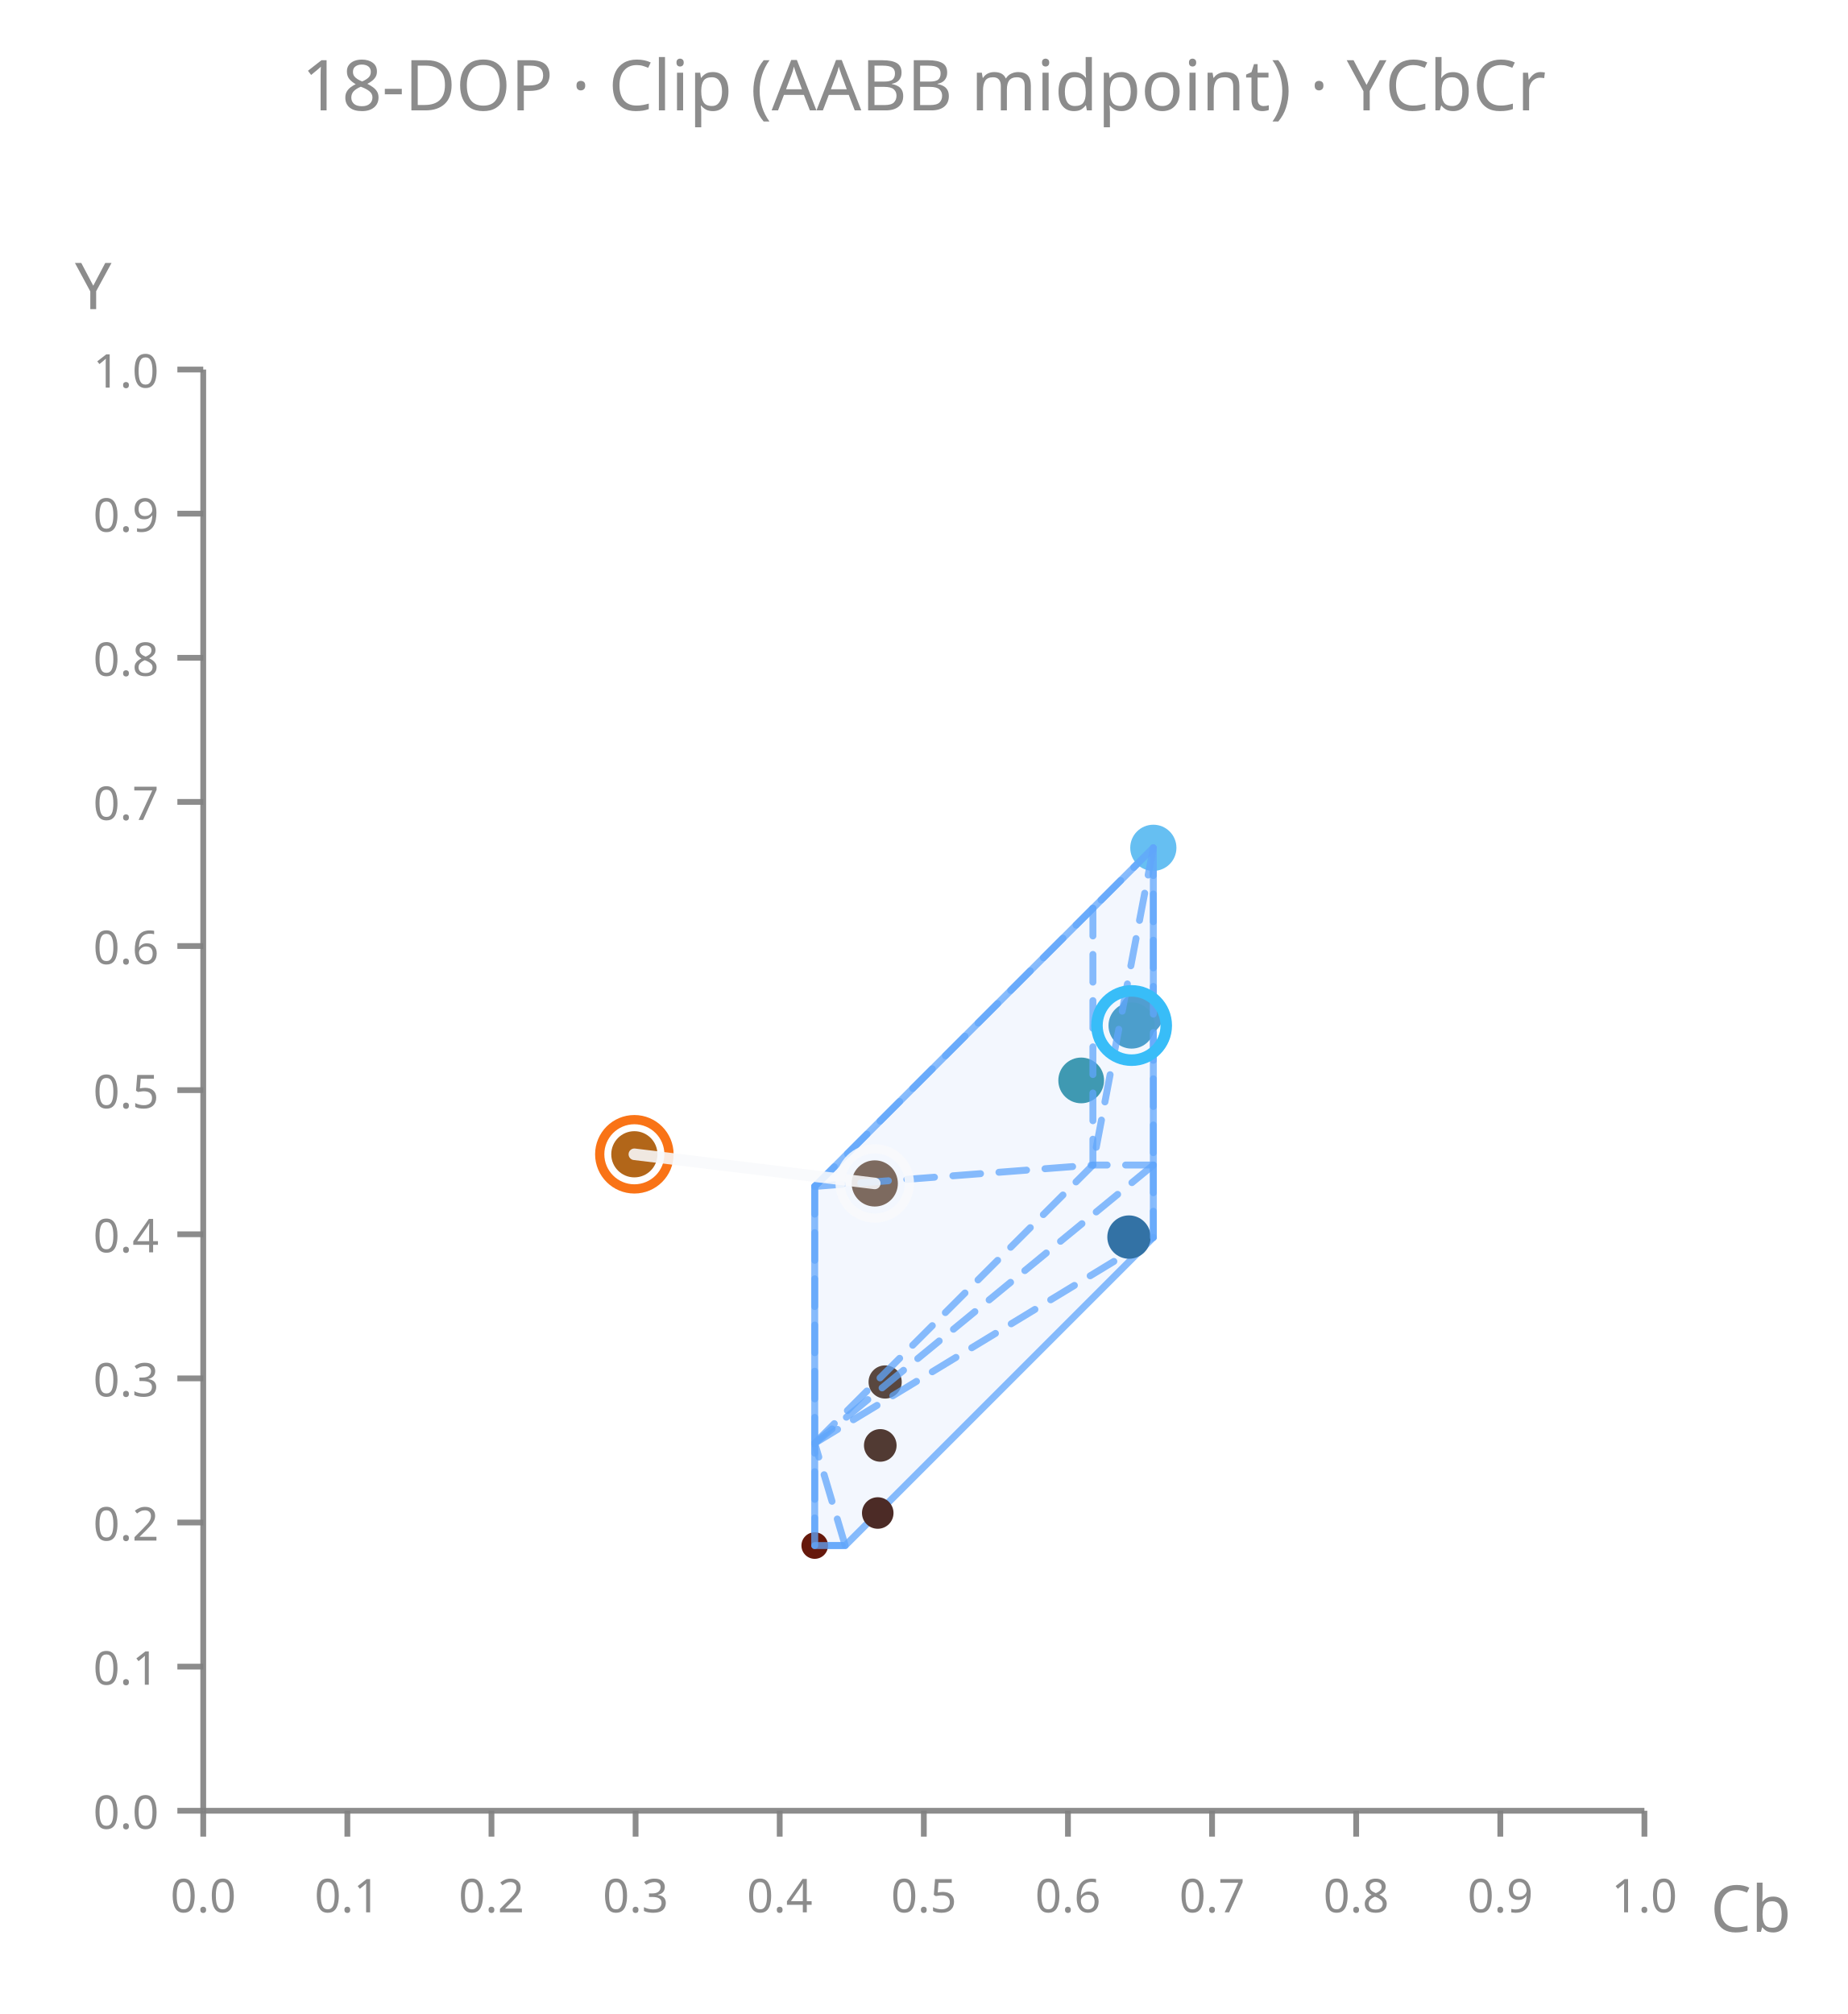
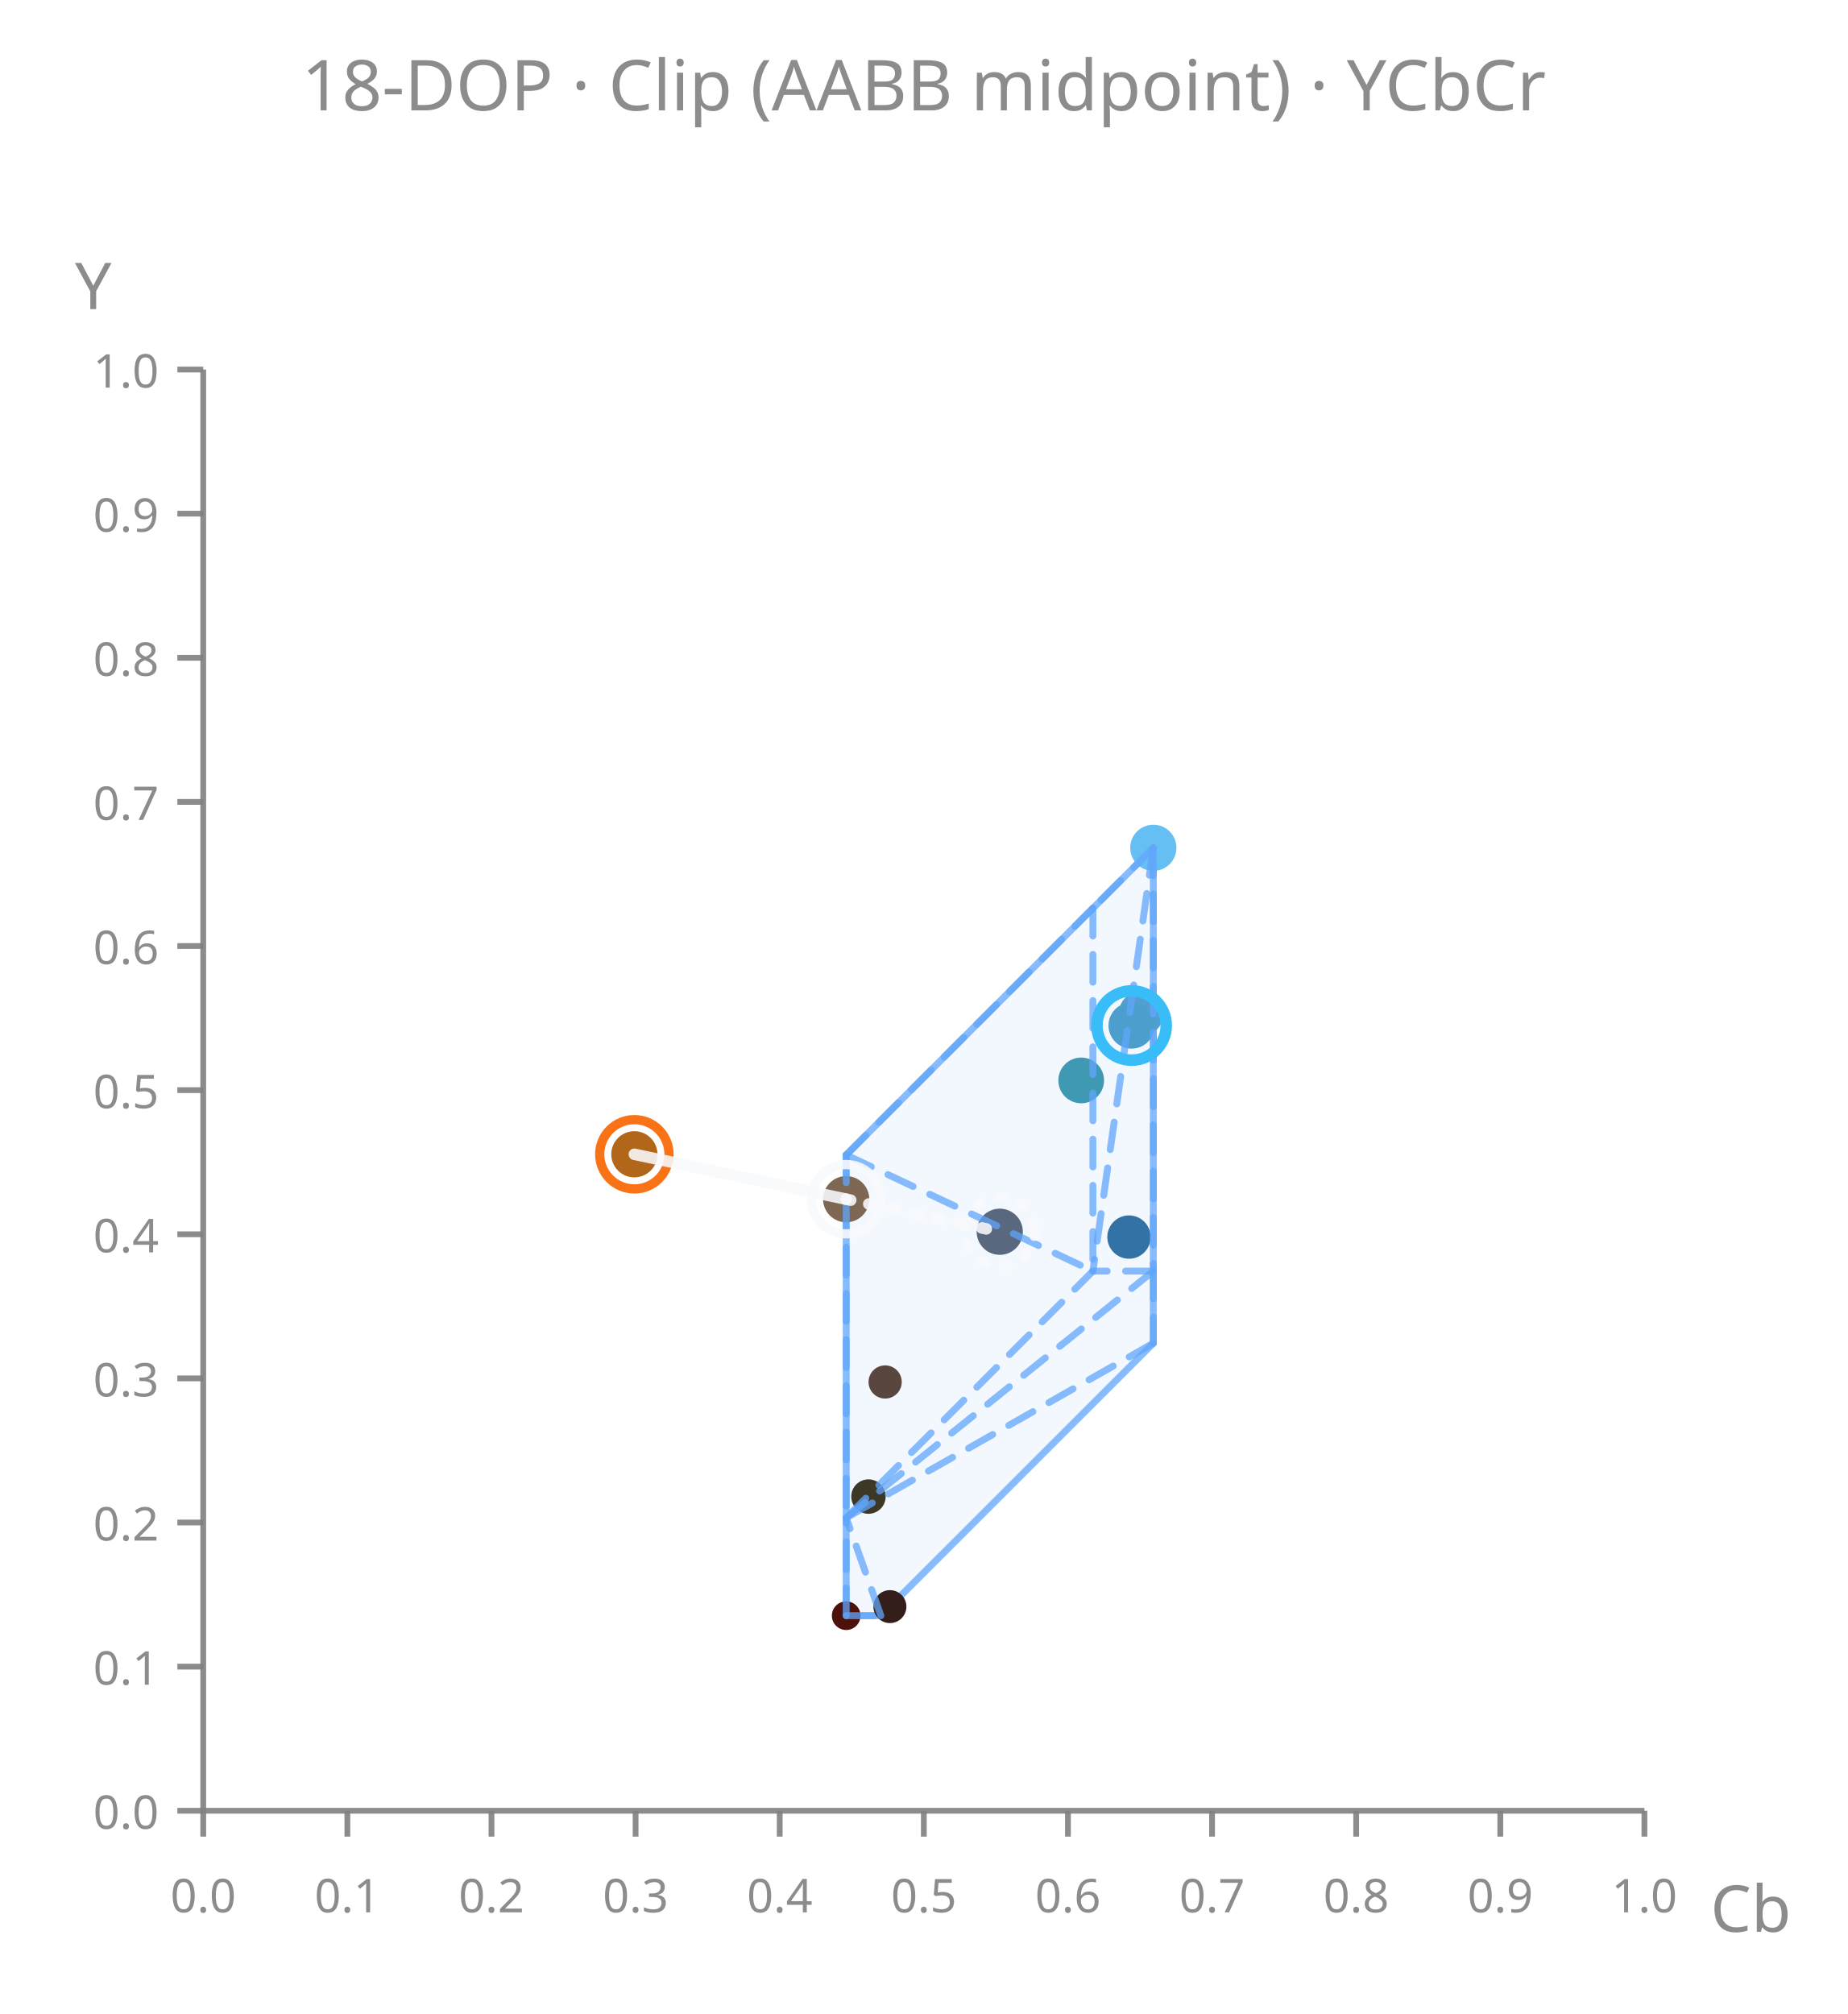
<svg xmlns="http://www.w3.org/2000/svg" baseProfile="full" height="436.0px" version="1.1" viewBox="0,0,400.0,436.0" width="400.0px">
  <defs />
  <g class="layer_bg" />
  <g class="layer_boundary">
-     <polygon fill="rgba(59,130,246,0.06)" points="176.378,334.592 182.976,334.592 249.685,267.884 249.685,183.537 176.378,256.843" stroke="rgba(96,165,250,0.75)" stroke-linejoin="round" stroke-width="1.5" />
+     <polygon fill="rgba(59,130,246,0.06)" points="183.192,349.771 190.697,349.771 249.685,290.784 249.685,183.537 183.192,250.03" stroke="rgba(96,165,250,0.75)" stroke-linejoin="round" stroke-width="1.5" />
  </g>
  <g class="layer_axes">
    <line fill="none" stroke="rgba(128,128,128,0.9)" stroke-width="1.25" x1="44.0" x2="356" y1="392.0" y2="392.0" />
    <line fill="none" stroke="rgba(128,128,128,0.9)" stroke-width="1.25" x1="44.0" x2="44.0" y1="392.0" y2="80" />
    <line fill="none" stroke="rgba(128,128,128,0.9)" stroke-width="1.25" x1="44.0" x2="44.0" y1="392.0" y2="397.6" />
    <text dominant-baseline="hanging" fill="rgba(128,128,128,0.9)" font-family="sans-serif" font-size="10.08" text-anchor="middle" x="44.0" y="406.168">0.0</text>
    <line fill="none" stroke="rgba(128,128,128,0.9)" stroke-width="1.25" x1="75.2" x2="75.2" y1="392.0" y2="397.6" />
    <text dominant-baseline="hanging" fill="rgba(128,128,128,0.9)" font-family="sans-serif" font-size="10.08" text-anchor="middle" x="75.2" y="406.168">0.1</text>
    <line fill="none" stroke="rgba(128,128,128,0.9)" stroke-width="1.25" x1="106.4" x2="106.4" y1="392.0" y2="397.6" />
    <text dominant-baseline="hanging" fill="rgba(128,128,128,0.9)" font-family="sans-serif" font-size="10.08" text-anchor="middle" x="106.4" y="406.168">0.2</text>
    <line fill="none" stroke="rgba(128,128,128,0.9)" stroke-width="1.25" x1="137.6" x2="137.6" y1="392.0" y2="397.6" />
    <text dominant-baseline="hanging" fill="rgba(128,128,128,0.9)" font-family="sans-serif" font-size="10.08" text-anchor="middle" x="137.6" y="406.168">0.3</text>
    <line fill="none" stroke="rgba(128,128,128,0.9)" stroke-width="1.25" x1="168.8" x2="168.8" y1="392.0" y2="397.6" />
    <text dominant-baseline="hanging" fill="rgba(128,128,128,0.9)" font-family="sans-serif" font-size="10.08" text-anchor="middle" x="168.8" y="406.168">0.4</text>
    <line fill="none" stroke="rgba(128,128,128,0.9)" stroke-width="1.25" x1="200" x2="200" y1="392.0" y2="397.6" />
    <text dominant-baseline="hanging" fill="rgba(128,128,128,0.9)" font-family="sans-serif" font-size="10.08" text-anchor="middle" x="200" y="406.168">0.5</text>
    <line fill="none" stroke="rgba(128,128,128,0.9)" stroke-width="1.25" x1="231.2" x2="231.2" y1="392.0" y2="397.6" />
    <text dominant-baseline="hanging" fill="rgba(128,128,128,0.9)" font-family="sans-serif" font-size="10.08" text-anchor="middle" x="231.2" y="406.168">0.6</text>
    <line fill="none" stroke="rgba(128,128,128,0.9)" stroke-width="1.25" x1="262.4" x2="262.4" y1="392.0" y2="397.6" />
    <text dominant-baseline="hanging" fill="rgba(128,128,128,0.9)" font-family="sans-serif" font-size="10.08" text-anchor="middle" x="262.4" y="406.168">0.7</text>
    <line fill="none" stroke="rgba(128,128,128,0.9)" stroke-width="1.25" x1="293.6" x2="293.6" y1="392.0" y2="397.6" />
    <text dominant-baseline="hanging" fill="rgba(128,128,128,0.9)" font-family="sans-serif" font-size="10.08" text-anchor="middle" x="293.6" y="406.168">0.8</text>
    <line fill="none" stroke="rgba(128,128,128,0.9)" stroke-width="1.25" x1="324.8" x2="324.8" y1="392.0" y2="397.6" />
    <text dominant-baseline="hanging" fill="rgba(128,128,128,0.9)" font-family="sans-serif" font-size="10.08" text-anchor="middle" x="324.8" y="406.168">0.9</text>
    <line fill="none" stroke="rgba(128,128,128,0.9)" stroke-width="1.25" x1="356" x2="356" y1="392.0" y2="397.6" />
    <text dominant-baseline="hanging" fill="rgba(128,128,128,0.9)" font-family="sans-serif" font-size="10.08" text-anchor="middle" x="356" y="406.168">1.0</text>
    <line fill="none" stroke="rgba(128,128,128,0.9)" stroke-width="1.25" x1="44.0" x2="38.4" y1="392.0" y2="392.0" />
    <text dominant-baseline="central" fill="rgba(128,128,128,0.9)" font-family="sans-serif" font-size="10.08" text-anchor="end" x="34.4" y="392.0">0.0</text>
    <line fill="none" stroke="rgba(128,128,128,0.9)" stroke-width="1.25" x1="44.0" x2="38.4" y1="360.8" y2="360.8" />
    <text dominant-baseline="central" fill="rgba(128,128,128,0.9)" font-family="sans-serif" font-size="10.08" text-anchor="end" x="34.4" y="360.8">0.1</text>
    <line fill="none" stroke="rgba(128,128,128,0.9)" stroke-width="1.25" x1="44.0" x2="38.4" y1="329.6" y2="329.6" />
    <text dominant-baseline="central" fill="rgba(128,128,128,0.9)" font-family="sans-serif" font-size="10.08" text-anchor="end" x="34.4" y="329.6">0.2</text>
    <line fill="none" stroke="rgba(128,128,128,0.9)" stroke-width="1.25" x1="44.0" x2="38.4" y1="298.4" y2="298.4" />
    <text dominant-baseline="central" fill="rgba(128,128,128,0.9)" font-family="sans-serif" font-size="10.08" text-anchor="end" x="34.4" y="298.4">0.3</text>
    <line fill="none" stroke="rgba(128,128,128,0.9)" stroke-width="1.25" x1="44.0" x2="38.4" y1="267.2" y2="267.2" />
    <text dominant-baseline="central" fill="rgba(128,128,128,0.9)" font-family="sans-serif" font-size="10.08" text-anchor="end" x="34.4" y="267.2">0.4</text>
    <line fill="none" stroke="rgba(128,128,128,0.9)" stroke-width="1.25" x1="44.0" x2="38.4" y1="236" y2="236" />
    <text dominant-baseline="central" fill="rgba(128,128,128,0.9)" font-family="sans-serif" font-size="10.08" text-anchor="end" x="34.4" y="236">0.5</text>
    <line fill="none" stroke="rgba(128,128,128,0.9)" stroke-width="1.25" x1="44.0" x2="38.4" y1="204.8" y2="204.8" />
    <text dominant-baseline="central" fill="rgba(128,128,128,0.9)" font-family="sans-serif" font-size="10.08" text-anchor="end" x="34.4" y="204.8">0.6</text>
    <line fill="none" stroke="rgba(128,128,128,0.9)" stroke-width="1.25" x1="44.0" x2="38.4" y1="173.6" y2="173.6" />
    <text dominant-baseline="central" fill="rgba(128,128,128,0.9)" font-family="sans-serif" font-size="10.08" text-anchor="end" x="34.4" y="173.6">0.7</text>
    <line fill="none" stroke="rgba(128,128,128,0.9)" stroke-width="1.25" x1="44.0" x2="38.4" y1="142.4" y2="142.4" />
    <text dominant-baseline="central" fill="rgba(128,128,128,0.9)" font-family="sans-serif" font-size="10.08" text-anchor="end" x="34.4" y="142.4">0.8</text>
    <line fill="none" stroke="rgba(128,128,128,0.9)" stroke-width="1.25" x1="44.0" x2="38.4" y1="111.2" y2="111.2" />
    <text dominant-baseline="central" fill="rgba(128,128,128,0.9)" font-family="sans-serif" font-size="10.08" text-anchor="end" x="34.4" y="111.2">0.9</text>
    <line fill="none" stroke="rgba(128,128,128,0.9)" stroke-width="1.25" x1="44.0" x2="38.4" y1="80" y2="80" />
    <text dominant-baseline="central" fill="rgba(128,128,128,0.9)" font-family="sans-serif" font-size="10.08" text-anchor="end" x="34.4" y="80">1.0</text>
    <text fill="rgba(128,128,128,0.9)" font-family="sans-serif" font-size="14" x="370.3" y="418.208">Cb</text>
    <text fill="rgba(128,128,128,0.9)" font-family="sans-serif" font-size="14" x="16.224" y="66.928">Y</text>
  </g>
  <g class="layer_dots">
    <circle cx="137.332" cy="249.884" fill="rgb(178,102,25)" r="5.0" stroke="none" />
-     <circle cx="176.378" cy="334.592" fill="rgb(102,25,12)" r="2.875" stroke="none" />
-     <line fill="none" stroke="rgba(96,165,250,0.75)" stroke-dasharray="6,4" stroke-linecap="round" stroke-width="1.5" x1="176.378" x2="182.976" y1="334.592" y2="334.592" />
-     <circle cx="190.024" cy="327.544" fill="rgb(76,43,38)" r="3.413" stroke="none" />
-     <circle cx="190.571" cy="312.911" fill="rgb(81,58,51)" r="3.531" stroke="none" />
-     <circle cx="189.378" cy="256.196" fill="rgb(125,106,95)" r="5.0" stroke="none" />
+     <circle cx="183.192" cy="349.771" fill="rgb(76,17,10)" r="3.1" stroke="none" />
+     <circle cx="183.192" cy="259.606" fill="rgb(126,103,83)" r="5.0" stroke="none" />
+     <line fill="none" stroke="rgba(96,165,250,0.75)" stroke-dasharray="6,4" stroke-linecap="round" stroke-width="1.5" x1="183.192" x2="190.697" y1="349.771" y2="349.771" />
+     <circle cx="192.66" cy="347.808" fill="rgb(51,30,25)" r="3.567" stroke="none" />
    <circle cx="191.625" cy="299.177" fill="rgb(89,71,63)" r="3.593" stroke="none" />
-     <line fill="none" stroke="rgba(96,165,250,0.75)" stroke-dasharray="6,4" stroke-linecap="round" stroke-width="1.5" x1="182.976" x2="176.378" y1="334.592" y2="312.438" />
-     <line fill="none" stroke="rgba(96,165,250,0.75)" stroke-dasharray="6,4" stroke-linecap="round" stroke-width="1.5" x1="176.378" x2="176.378" y1="334.592" y2="312.438" />
-     <line fill="none" stroke="rgba(96,165,250,0.75)" stroke-dasharray="6,4" stroke-linecap="round" stroke-width="1.5" x1="176.378" x2="176.378" y1="256.843" y2="312.438" />
-     <line fill="none" stroke="rgba(96,165,250,0.75)" stroke-dasharray="6,4" stroke-linecap="round" stroke-width="1.5" x1="249.685" x2="176.378" y1="267.884" y2="312.438" />
-     <line fill="none" stroke="rgba(96,165,250,0.75)" stroke-dasharray="6,4" stroke-linecap="round" stroke-width="1.5" x1="249.685" x2="176.378" y1="252.214" y2="312.438" />
-     <line fill="none" stroke="rgba(96,165,250,0.75)" stroke-dasharray="6,4" stroke-linecap="round" stroke-width="1.5" x1="176.378" x2="236.602" y1="256.843" y2="196.62" />
-     <line fill="none" stroke="rgba(96,165,250,0.75)" stroke-dasharray="6,4" stroke-linecap="round" stroke-width="1.5" x1="176.378" x2="236.602" y1="256.843" y2="252.214" />
-     <line fill="none" stroke="rgba(96,165,250,0.75)" stroke-dasharray="6,4" stroke-linecap="round" stroke-width="1.5" x1="176.378" x2="236.602" y1="312.438" y2="252.214" />
+     <circle cx="188.013" cy="323.984" fill="rgb(61,56,38)" r="3.727" stroke="none" />
+     <line fill="none" stroke="rgba(96,165,250,0.75)" stroke-dasharray="6,4" stroke-linecap="round" stroke-width="1.5" x1="183.192" x2="183.192" y1="349.771" y2="328.585" />
+     <line fill="none" stroke="rgba(96,165,250,0.75)" stroke-dasharray="6,4" stroke-linecap="round" stroke-width="1.5" x1="190.697" x2="183.192" y1="349.771" y2="328.585" />
+     <line fill="none" stroke="rgba(96,165,250,0.75)" stroke-dasharray="6,4" stroke-linecap="round" stroke-width="1.5" x1="183.192" x2="183.192" y1="250.03" y2="328.585" />
+     <circle cx="216.438" cy="266.654" fill="rgb(89,104,126)" r="5.0" stroke="none" />
+     <line fill="none" stroke="rgba(96,165,250,0.75)" stroke-dasharray="6,4" stroke-linecap="round" stroke-width="1.5" x1="249.685" x2="183.192" y1="290.784" y2="328.585" />
+     <line fill="none" stroke="rgba(96,165,250,0.75)" stroke-dasharray="6,4" stroke-linecap="round" stroke-width="1.5" x1="249.685" x2="183.192" y1="275.174" y2="328.585" />
+     <line fill="none" stroke="rgba(96,165,250,0.75)" stroke-dasharray="6,4" stroke-linecap="round" stroke-width="1.5" x1="183.192" x2="236.602" y1="250.03" y2="196.62" />
+     <line fill="none" stroke="rgba(96,165,250,0.75)" stroke-dasharray="6,4" stroke-linecap="round" stroke-width="1.5" x1="183.192" x2="236.602" y1="250.03" y2="275.174" />
+     <line fill="none" stroke="rgba(96,165,250,0.75)" stroke-dasharray="6,4" stroke-linecap="round" stroke-width="1.5" x1="183.192" x2="236.602" y1="328.585" y2="275.174" />
    <circle cx="244.414" cy="267.808" fill="rgb(51,114,165)" r="4.692" stroke="none" />
-     <line fill="none" stroke="rgba(96,165,250,0.75)" stroke-dasharray="6,4" stroke-linecap="round" stroke-width="1.5" x1="249.685" x2="249.685" y1="252.214" y2="267.884" />
+     <line fill="none" stroke="rgba(96,165,250,0.75)" stroke-dasharray="6,4" stroke-linecap="round" stroke-width="1.5" x1="249.685" x2="249.685" y1="275.174" y2="290.784" />
    <circle cx="247.049" cy="219.433" fill="rgb(81,158,209)" r="4.846" stroke="none" />
    <circle cx="244.98" cy="222.01" fill="rgb(76,158,204)" r="5.0" stroke="none" />
    <circle cx="234.066" cy="233.894" fill="rgb(63,153,178)" r="4.95" stroke="none" />
    <circle cx="249.685" cy="183.537" fill="rgb(102,191,242)" r="5.0" stroke="none" />
-     <line fill="none" stroke="rgba(96,165,250,0.75)" stroke-dasharray="6,4" stroke-linecap="round" stroke-width="1.5" x1="249.685" x2="249.685" y1="183.537" y2="252.214" />
+     <line fill="none" stroke="rgba(96,165,250,0.75)" stroke-dasharray="6,4" stroke-linecap="round" stroke-width="1.5" x1="249.685" x2="249.685" y1="183.537" y2="275.174" />
    <line fill="none" stroke="rgba(96,165,250,0.75)" stroke-dasharray="6,4" stroke-linecap="round" stroke-width="1.5" x1="249.685" x2="236.602" y1="183.537" y2="196.62" />
-     <line fill="none" stroke="rgba(96,165,250,0.75)" stroke-dasharray="6,4" stroke-linecap="round" stroke-width="1.5" x1="249.685" x2="236.602" y1="183.537" y2="252.214" />
-     <line fill="none" stroke="rgba(96,165,250,0.75)" stroke-dasharray="6,4" stroke-linecap="round" stroke-width="1.5" x1="249.685" x2="236.602" y1="252.214" y2="252.214" />
-     <line fill="none" stroke="rgba(96,165,250,0.75)" stroke-dasharray="6,4" stroke-linecap="round" stroke-width="1.5" x1="236.602" x2="236.602" y1="196.62" y2="252.214" />
+     <line fill="none" stroke="rgba(96,165,250,0.75)" stroke-dasharray="6,4" stroke-linecap="round" stroke-width="1.5" x1="249.685" x2="236.602" y1="183.537" y2="275.174" />
+     <line fill="none" stroke="rgba(96,165,250,0.75)" stroke-dasharray="6,4" stroke-linecap="round" stroke-width="1.5" x1="249.685" x2="236.602" y1="275.174" y2="275.174" />
+     <line fill="none" stroke="rgba(96,165,250,0.75)" stroke-dasharray="6,4" stroke-linecap="round" stroke-width="1.5" x1="236.602" x2="236.602" y1="196.62" y2="275.174" />
  </g>
  <g class="layer_overlay">
    <circle cx="244.98" cy="222.01" fill="none" r="7.5" stroke="rgba(56,189,248,1.0)" stroke-width="2.5" />
    <circle cx="137.332" cy="249.884" fill="none" r="7.5" stroke="rgba(249,115,22,1.0)" stroke-width="2.0" />
-     <line stroke="rgba(248,250,252,0.88)" stroke-linecap="round" stroke-width="2.5" x1="137.332" x2="189.378" y1="249.884" y2="256.196" />
-     <circle cx="189.378" cy="256.196" fill="none" r="7.5" stroke="rgba(248,250,252,0.88)" stroke-width="2.0" />
+     <line stroke="rgba(248,250,252,0.88)" stroke-linecap="round" stroke-width="2.5" x1="137.332" x2="183.192" y1="249.884" y2="259.606" />
+     <circle cx="183.192" cy="259.606" fill="none" r="7.5" stroke="rgba(248,250,252,0.88)" stroke-width="2.0" />
+     <line fill="none" stroke="rgba(248,250,252,0.88)" stroke-dasharray="1 4" stroke-linecap="round" stroke-width="2.5" x1="183.192" x2="216.438" y1="259.606" y2="266.654" />
+     <circle cx="216.438" cy="266.654" fill="none" r="7.5" stroke="rgba(248,250,252,0.88)" stroke-dasharray="1 4" stroke-linecap="round" stroke-width="2.0" />
  </g>
  <g class="layer_header">
    <text dominant-baseline="central" fill="rgba(128,128,128,0.9)" font-family="sans-serif" font-size="15.2" text-anchor="middle" x="200.0" y="18.0">18-DOP · Clip (AABB midpoint) · YCbCr</text>
  </g>
</svg>
